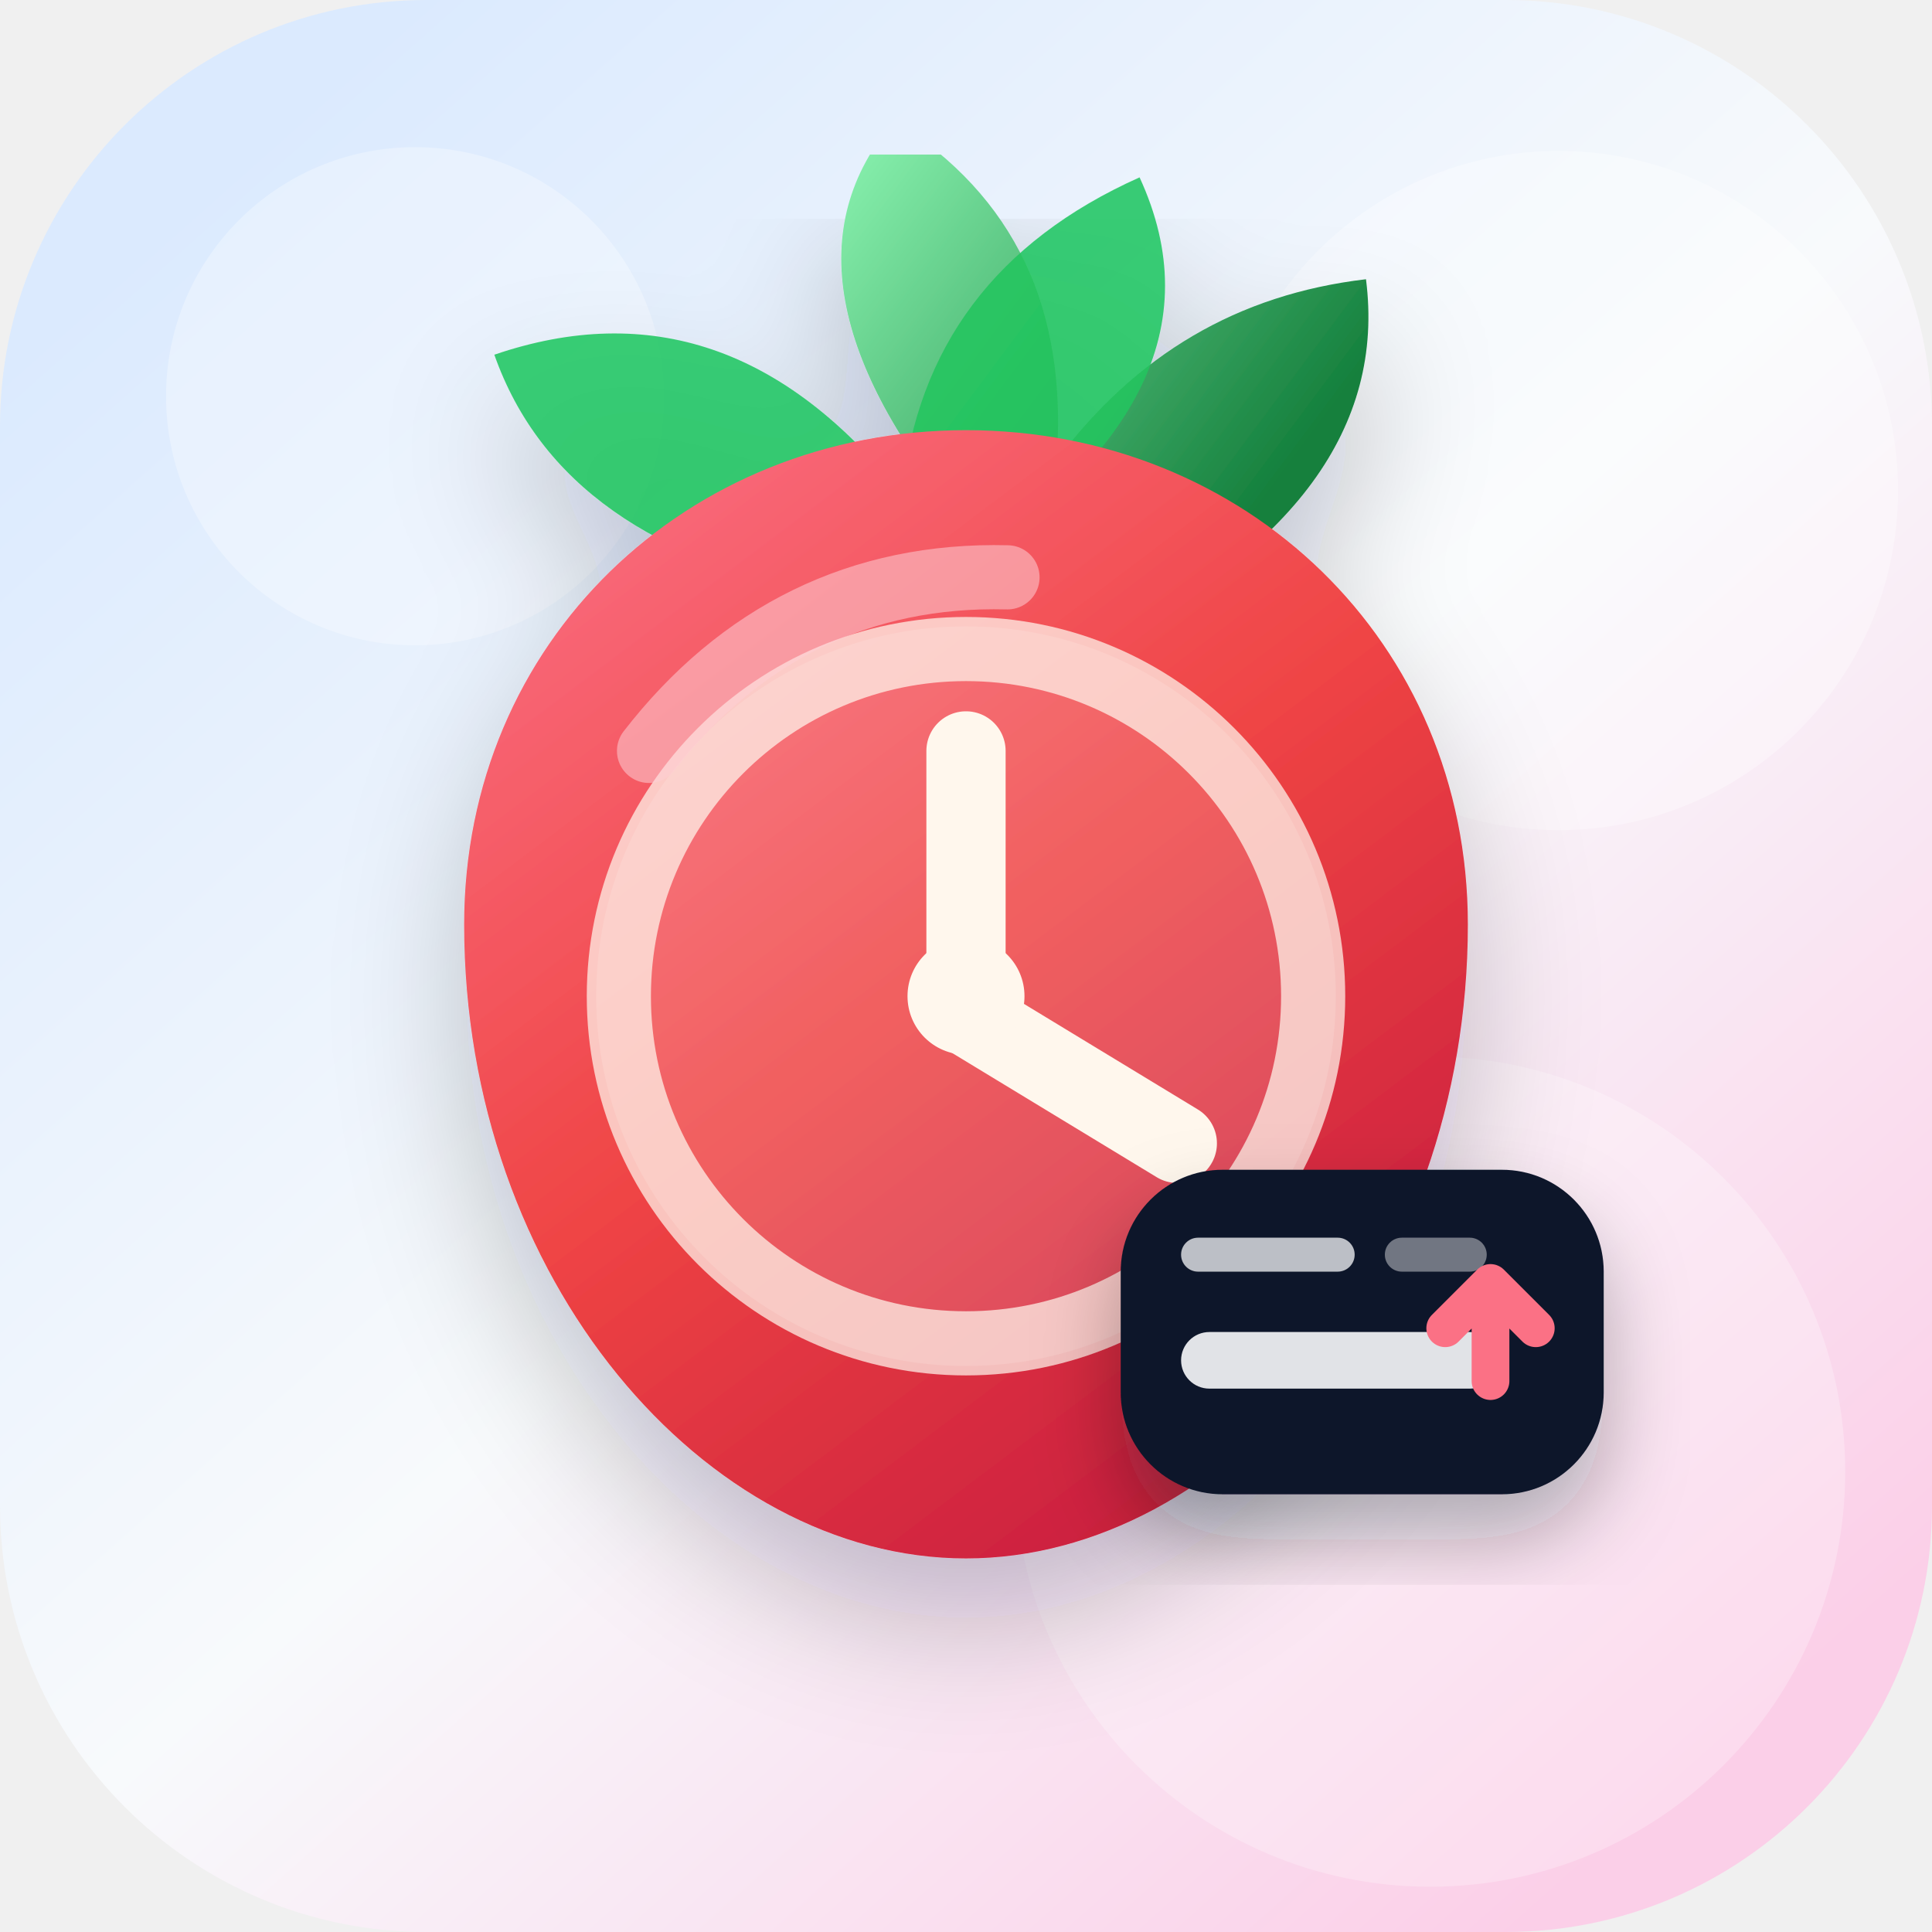
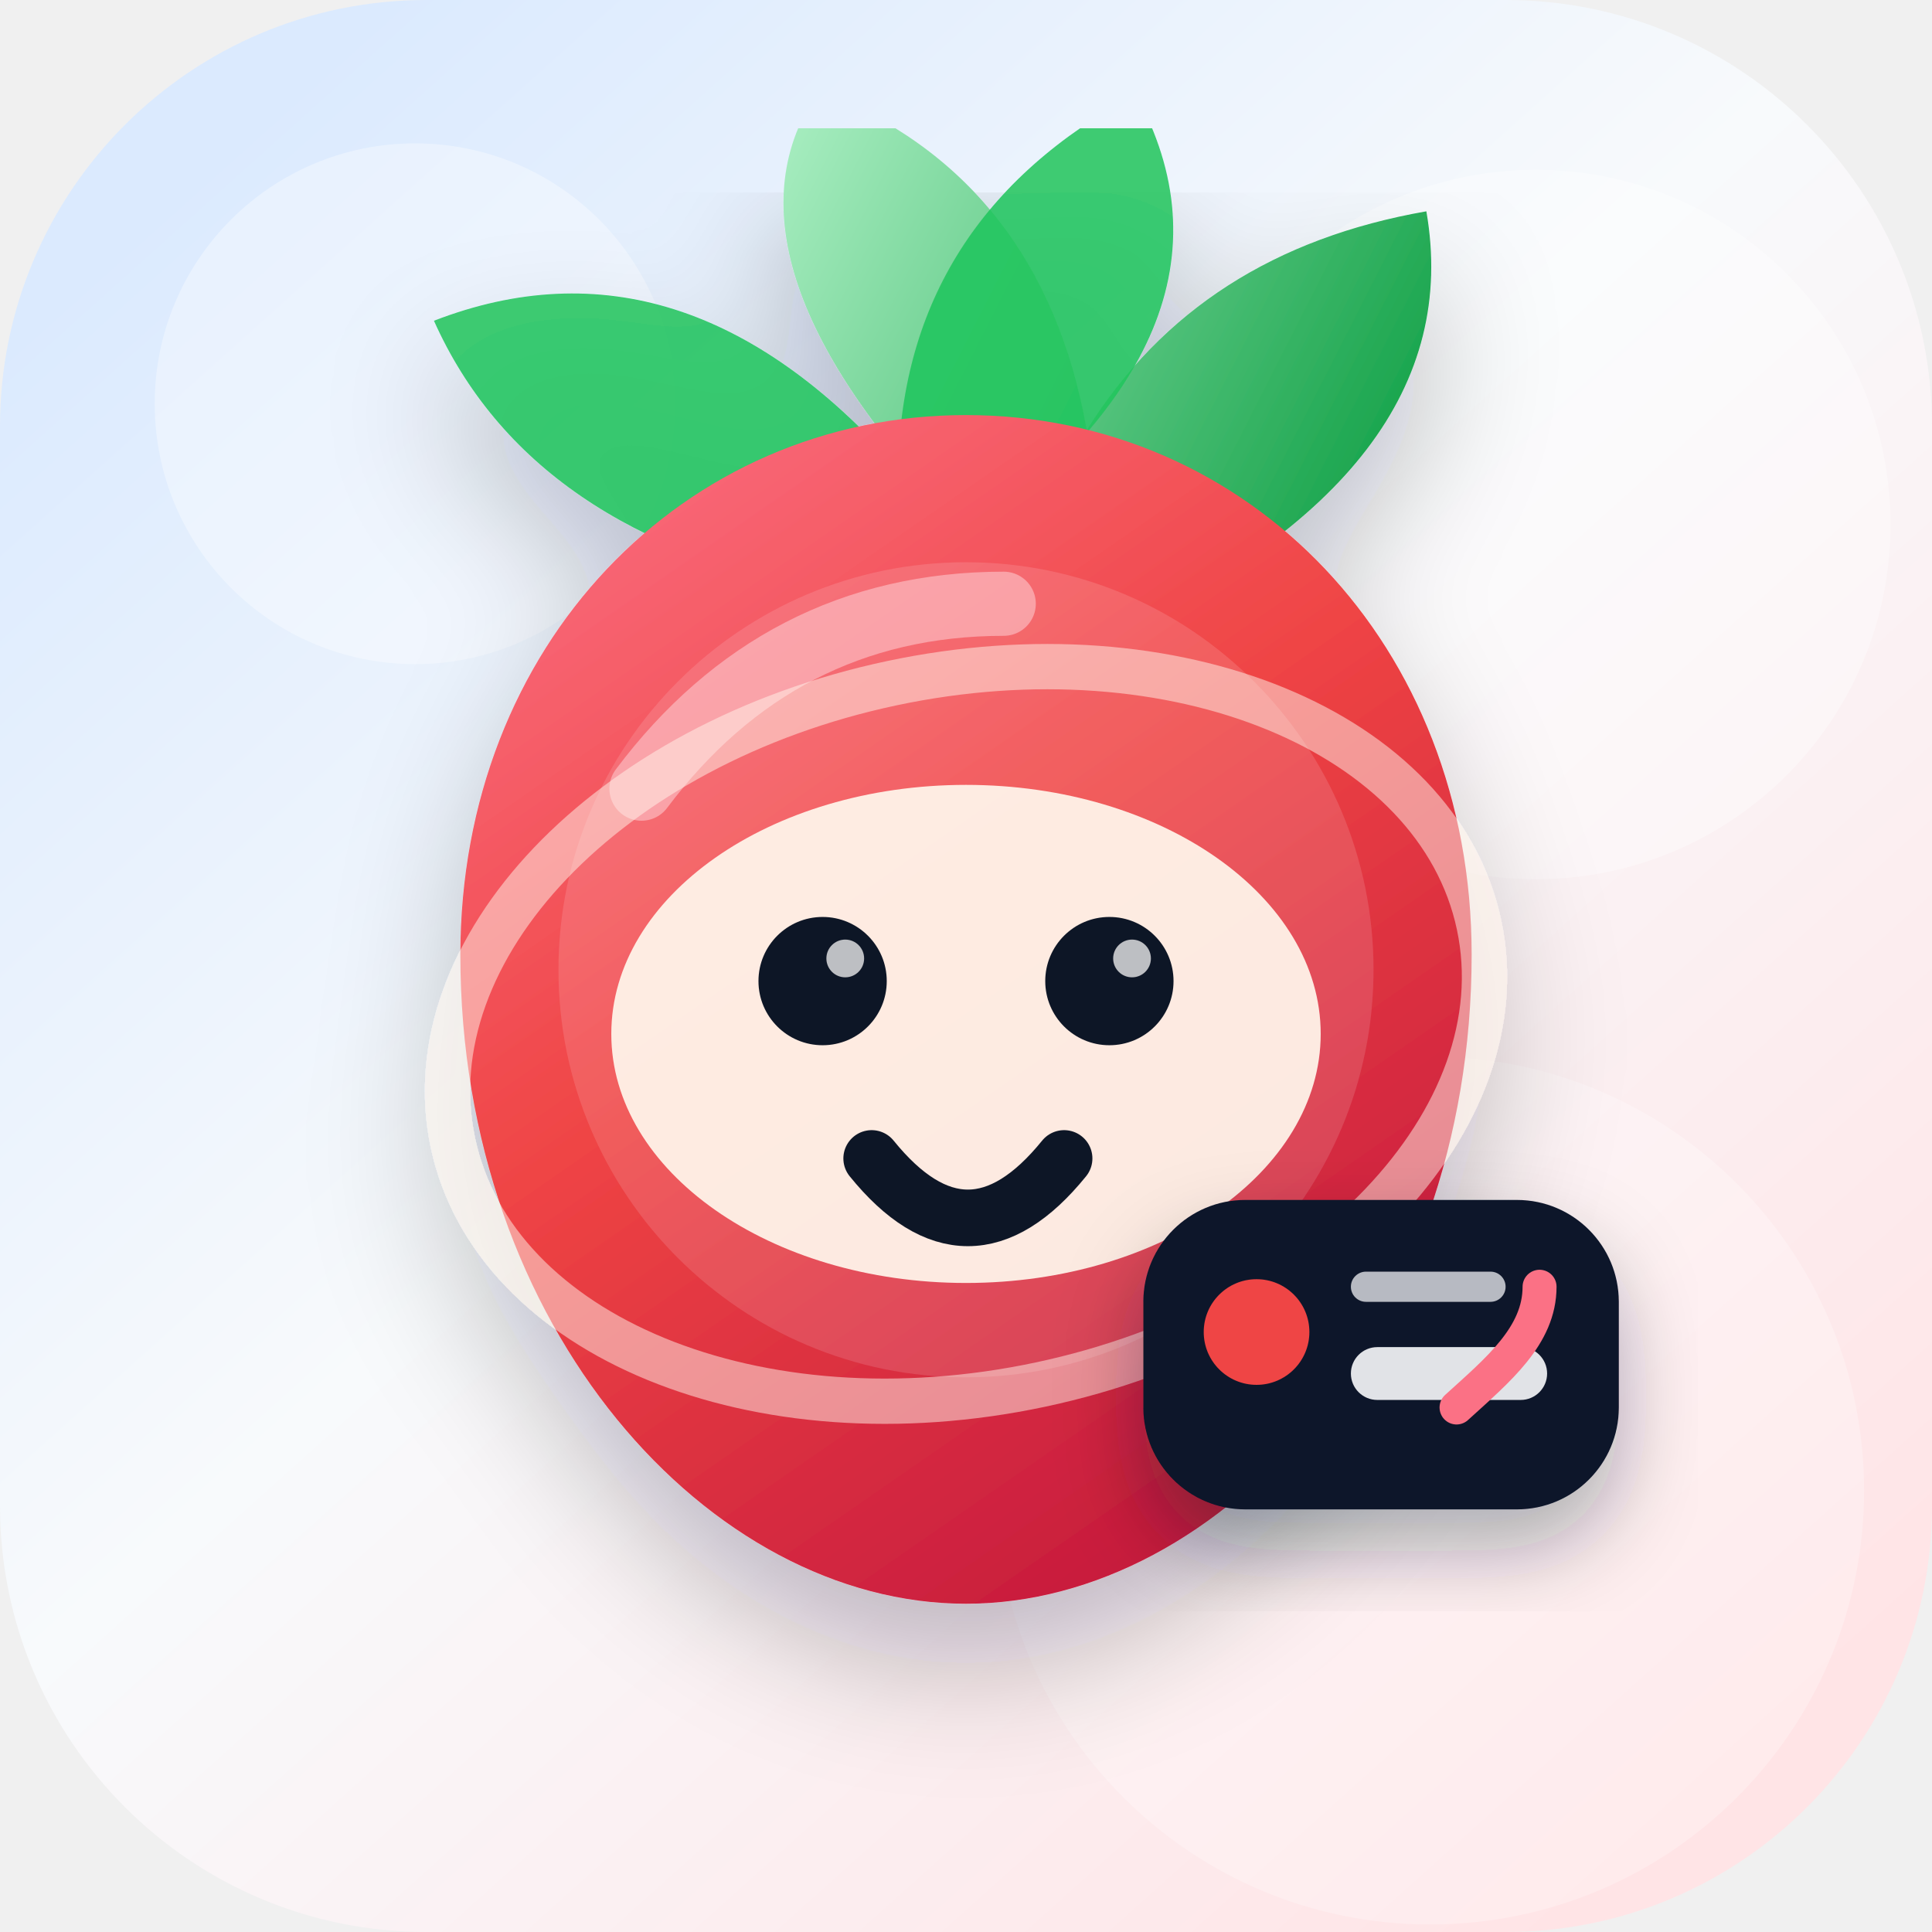
<svg xmlns="http://www.w3.org/2000/svg" width="1024" height="1024" viewBox="0 0 1024 1024" role="img" aria-labelledby="title desc">
  <defs>
-     <linearGradient id="background" x1="128" y1="80" x2="896" y2="944" gradientUnits="userSpaceOnUse">
+     <linearGradient id="background" x1="118" y1="78" x2="906" y2="956" gradientUnits="userSpaceOnUse">
      <stop stop-color="#dbeafe" />
-       <stop offset="0.52" stop-color="#f8fafc" />
-       <stop offset="1" stop-color="#fbcfe8" />
+       <stop offset="0.45" stop-color="#f8fafc" />
+       <stop offset="1" stop-color="#ffe4e6" />
    </linearGradient>
-     <linearGradient id="tomato" x1="284" y1="226" x2="750" y2="844" gradientUnits="userSpaceOnUse">
+     <linearGradient id="pet" x1="292" y1="204" x2="734" y2="842" gradientUnits="userSpaceOnUse">
      <stop stop-color="#fb7185" />
-       <stop offset="0.46" stop-color="#ef4444" />
+       <stop offset="0.44" stop-color="#ef4444" />
      <stop offset="1" stop-color="#be123c" />
    </linearGradient>
-     <linearGradient id="leaf" x1="392" y1="162" x2="620" y2="332" gradientUnits="userSpaceOnUse">
-       <stop stop-color="#86efac" />
-       <stop offset="1" stop-color="#15803d" />
+     <linearGradient id="leaf" x1="328" y1="128" x2="706" y2="320" gradientUnits="userSpaceOnUse">
+       <stop stop-color="#bbf7d0" />
+       <stop offset="1" stop-color="#16a34a" />
    </linearGradient>
-     <filter id="soft-shadow" x="92" y="82" width="840" height="870" color-interpolation-filters="sRGB" filterUnits="userSpaceOnUse">
-       <feDropShadow dx="0" dy="34" flood-color="#0f172a" flood-opacity="0.22" stdDeviation="34" />
+     <filter id="soft-shadow" x="78" y="68" width="884" height="894" color-interpolation-filters="sRGB" filterUnits="userSpaceOnUse">
+       <feDropShadow dx="0" dy="34" flood-color="#0f172a" flood-opacity="0.24" stdDeviation="34" />
    </filter>
-     <filter id="card-shadow" x="542" y="556" width="354" height="284" color-interpolation-filters="sRGB" filterUnits="userSpaceOnUse">
-       <feDropShadow dx="0" dy="24" flood-color="#0f172a" flood-opacity="0.3" stdDeviation="22" />
+     <filter id="card-shadow" x="552" y="584" width="348" height="270" color-interpolation-filters="sRGB" filterUnits="userSpaceOnUse">
+       <feDropShadow dx="0" dy="22" flood-color="#0f172a" flood-opacity="0.32" stdDeviation="22" />
    </filter>
  </defs>
  <rect width="1024" height="1024" rx="226" fill="url(#background)" />
-   <circle cx="220" cy="210" r="132" fill="#ffffff" opacity="0.3" />
-   <circle cx="826" cy="260" r="180" fill="#ffffff" opacity="0.32" />
-   <circle cx="758" cy="780" r="220" fill="#ffffff" opacity="0.26" />
+   <circle cx="220" cy="214" r="138" fill="#ffffff" opacity="0.34" />
+   <circle cx="814" cy="278" r="188" fill="#ffffff" opacity="0.34" />
+   <circle cx="758" cy="790" r="230" fill="#ffffff" opacity="0.26" />
  <g filter="url(#soft-shadow)">
-     <path fill="url(#leaf)" d="M512 278c-72-86-86-158-38-214 64 40 92 100 86 180 42-56 96-88 164-96 10 78-38 144-144 196z" />
-     <path fill="#22c55e" d="M442 316c-96-18-156-60-180-128 82-28 154-4 216 74 8-78 50-134 126-168 36 78 0 150-108 216z" opacity="0.86" />
-     <path fill="url(#tomato)" d="M246 490c0-150 118-262 266-262s266 112 266 262c0 188-128 336-266 336S246 678 246 490Z" />
-     <circle cx="512" cy="528" r="196" fill="#ffffff" opacity="0.15" />
-     <circle cx="512" cy="528" r="184" fill="none" stroke="#fff7ed" stroke-opacity="0.72" stroke-width="34" />
-     <path d="M512 398v140l112 68" fill="none" stroke="#fff7ed" stroke-linecap="round" stroke-linejoin="round" stroke-width="42" />
-     <circle cx="512" cy="528" r="31" fill="#fff7ed" />
-     <path d="M344 398c48-62 112-94 190-92" fill="none" stroke="#fecdd3" stroke-linecap="round" stroke-width="34" opacity="0.55" />
+     <path fill="url(#leaf)" d="M506 274c-88-92-112-168-72-226 78 30 126 90 142 180 40-64 100-102 180-116 16 92-42 168-174 228z" />
+     <path fill="#22c55e" d="M440 314c-106-20-176-68-210-144 88-34 170-8 246 78 2-88 44-154 126-198 46 84 12 166-102 246z" opacity="0.88" />
+     <path fill="url(#pet)" d="M244 506c0-164 118-286 268-286s268 122 268 286c0 198-132 344-268 344S244 704 244 506Z" />
+     <circle cx="512" cy="514" r="216" fill="#ffffff" opacity="0.13" />
+     <ellipse cx="512" cy="548" rx="188" ry="132" fill="#fff7ed" opacity="0.92" />
+     <circle cx="436" cy="520" r="34" fill="#111827" />
+     <circle cx="588" cy="520" r="34" fill="#111827" />
+     <circle cx="448" cy="508" r="10" fill="#ffffff" opacity="0.72" />
+     <circle cx="600" cy="508" r="10" fill="#ffffff" opacity="0.72" />
+     <path d="M462 614c34 42 68 42 102 0" fill="none" stroke="#111827" stroke-linecap="round" stroke-width="30" />
+     <path d="M340 418c48-64 112-98 192-98" fill="none" stroke="#fecdd3" stroke-linecap="round" stroke-width="34" opacity="0.56" />
+     <ellipse cx="512" cy="548" rx="278" ry="190" fill="none" stroke="#fff7ed" stroke-opacity="0.5" stroke-width="24" transform="rotate(-12 512 548)" />
  </g>
  <g filter="url(#card-shadow)">
-     <rect x="594" y="620" width="256" height="172" rx="54" fill="#0f172a" />
-     <rect x="626" y="656" width="92" height="18" rx="9" fill="#f8fafc" opacity="0.74" />
-     <rect x="734" y="656" width="54" height="18" rx="9" fill="#f8fafc" opacity="0.42" />
-     <rect x="626" y="706" width="168" height="30" rx="15" fill="#f8fafc" opacity="0.9" />
-     <path d="M790 732V680m0 0-24 24m24-24 24 24" fill="none" stroke="#fb7185" stroke-linecap="round" stroke-linejoin="round" stroke-width="20" />
+     <rect x="606" y="636" width="252" height="164" rx="54" fill="#0f172a" />
+     <circle cx="666" cy="706" r="28" fill="#ef4444" />
+     <rect x="716" y="674" width="82" height="16" rx="8" fill="#f8fafc" opacity="0.72" />
+     <rect x="716" y="714" width="104" height="28" rx="14" fill="#f8fafc" opacity="0.9" />
+     <path d="M772 746c22-20 44-38 44-64" fill="none" stroke="#fb7185" stroke-linecap="round" stroke-width="18" />
  </g>
</svg>
